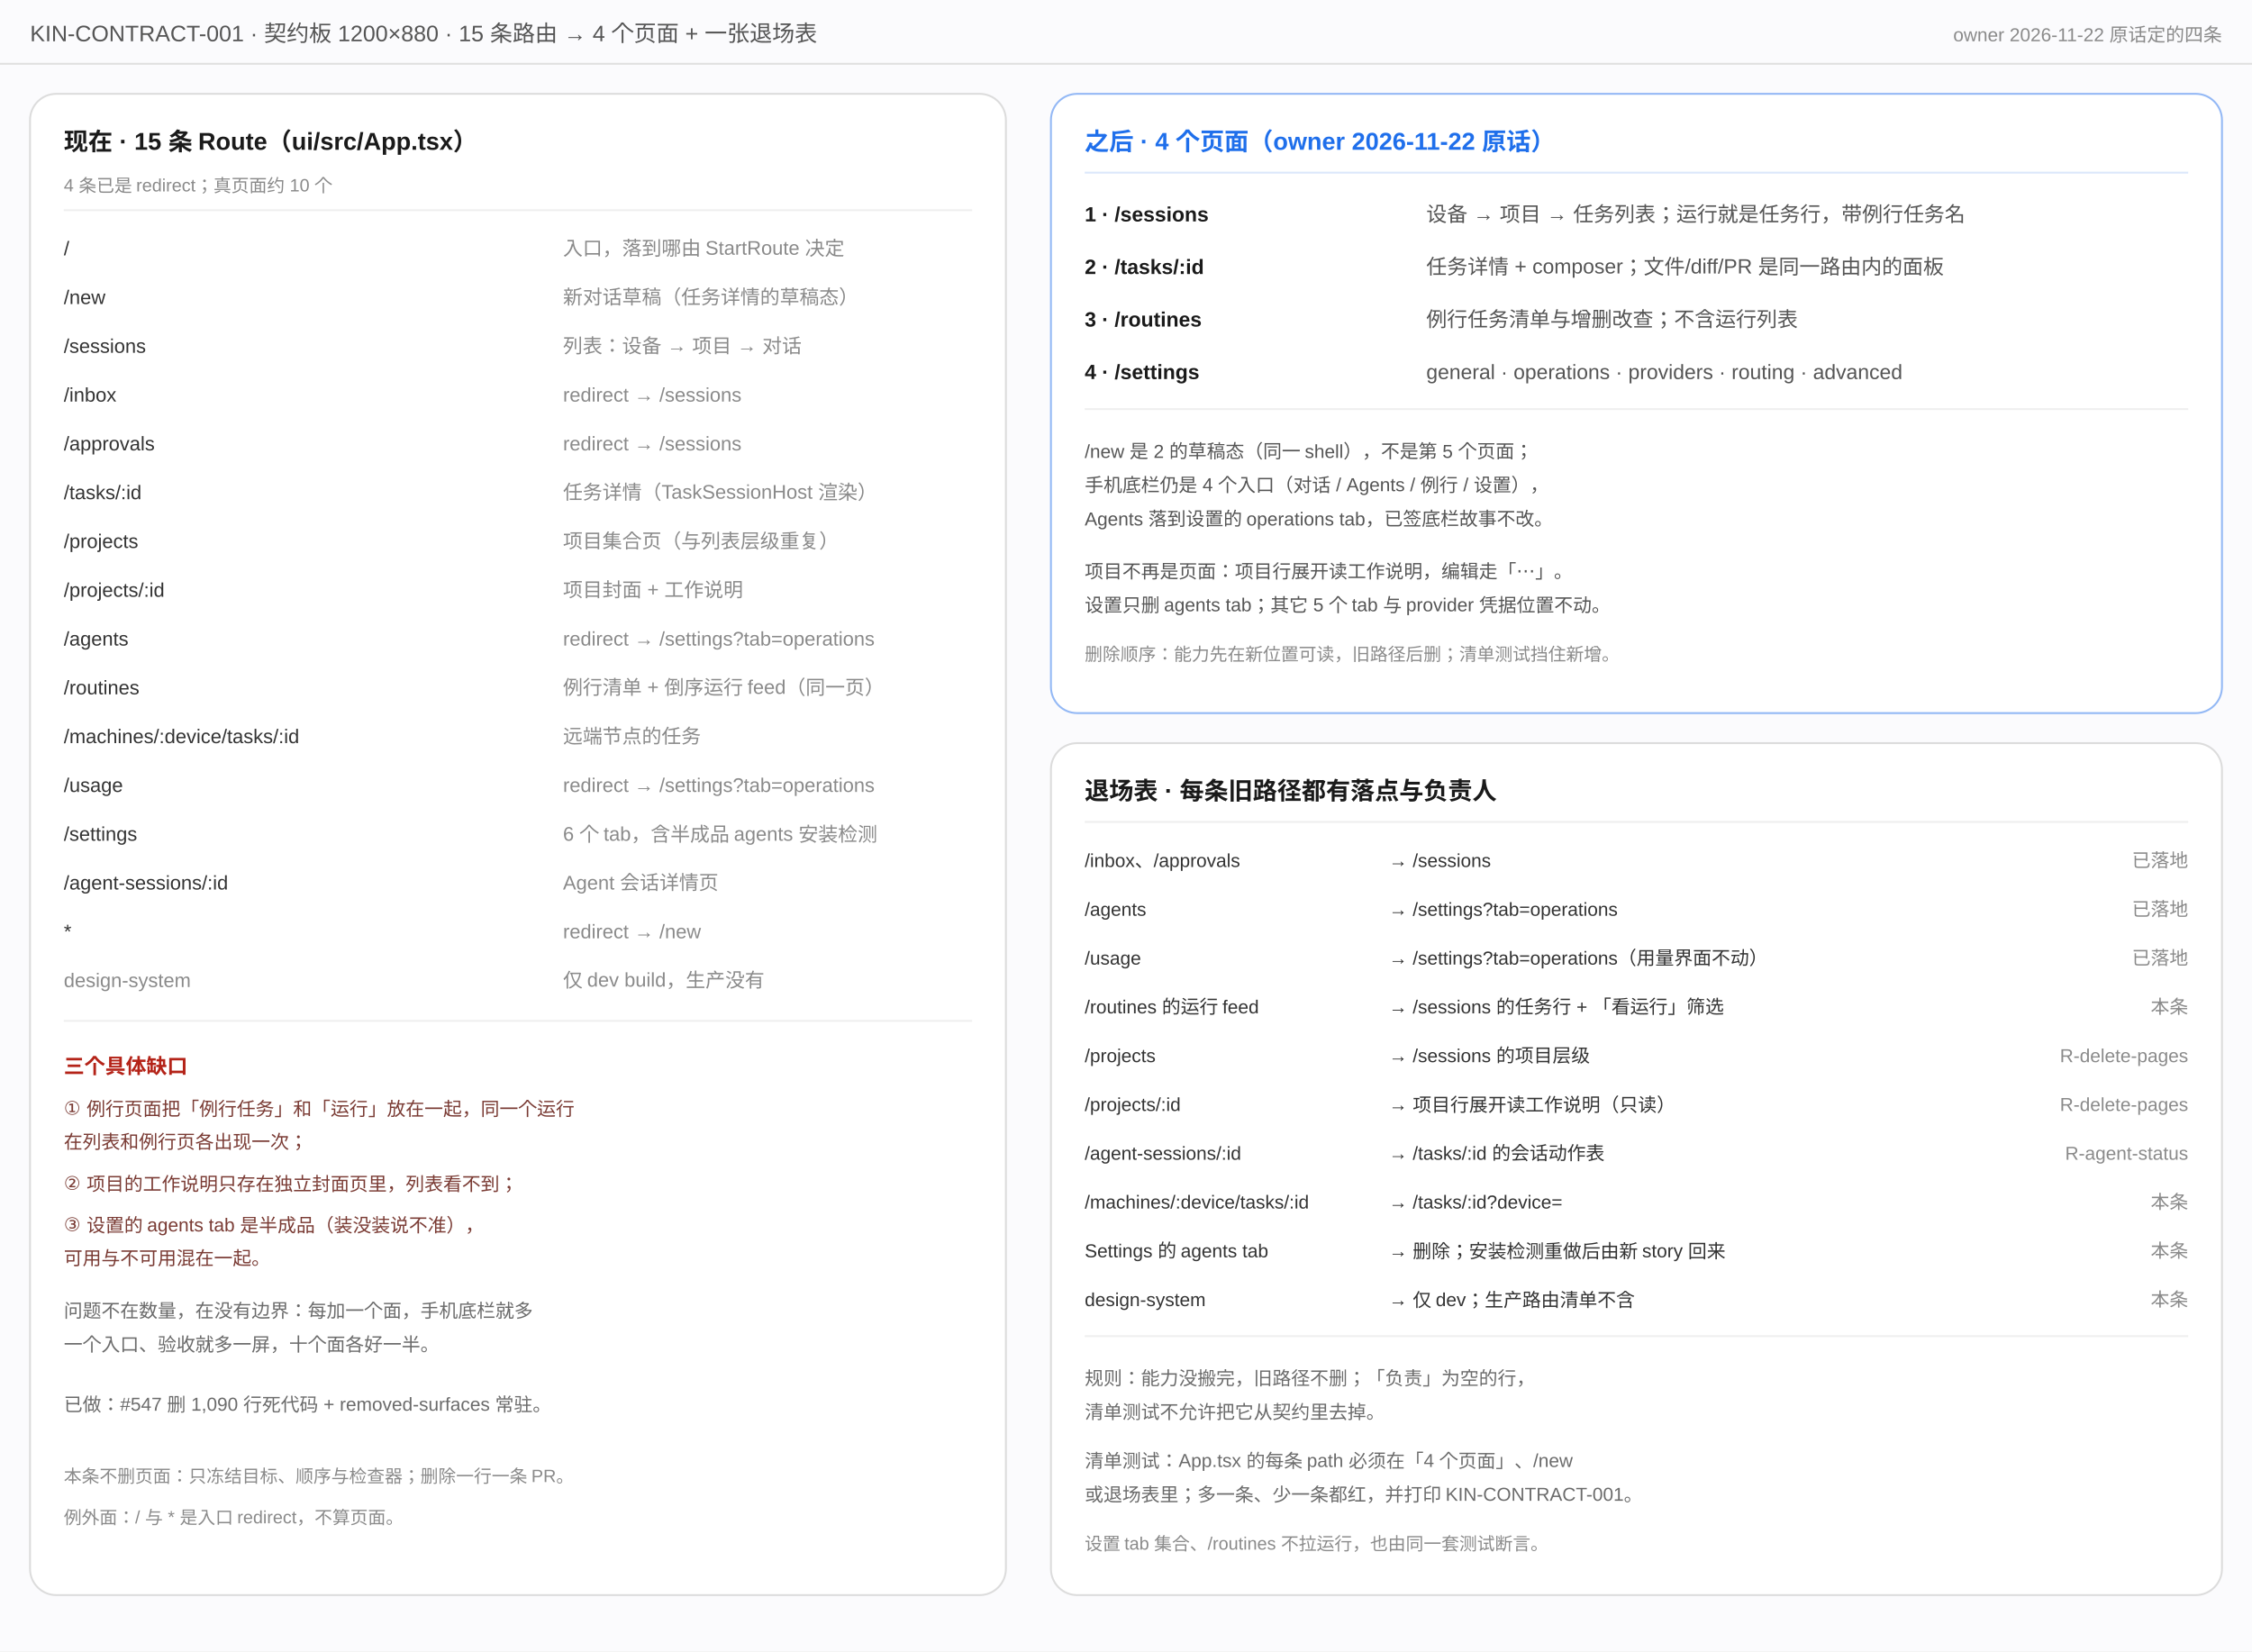
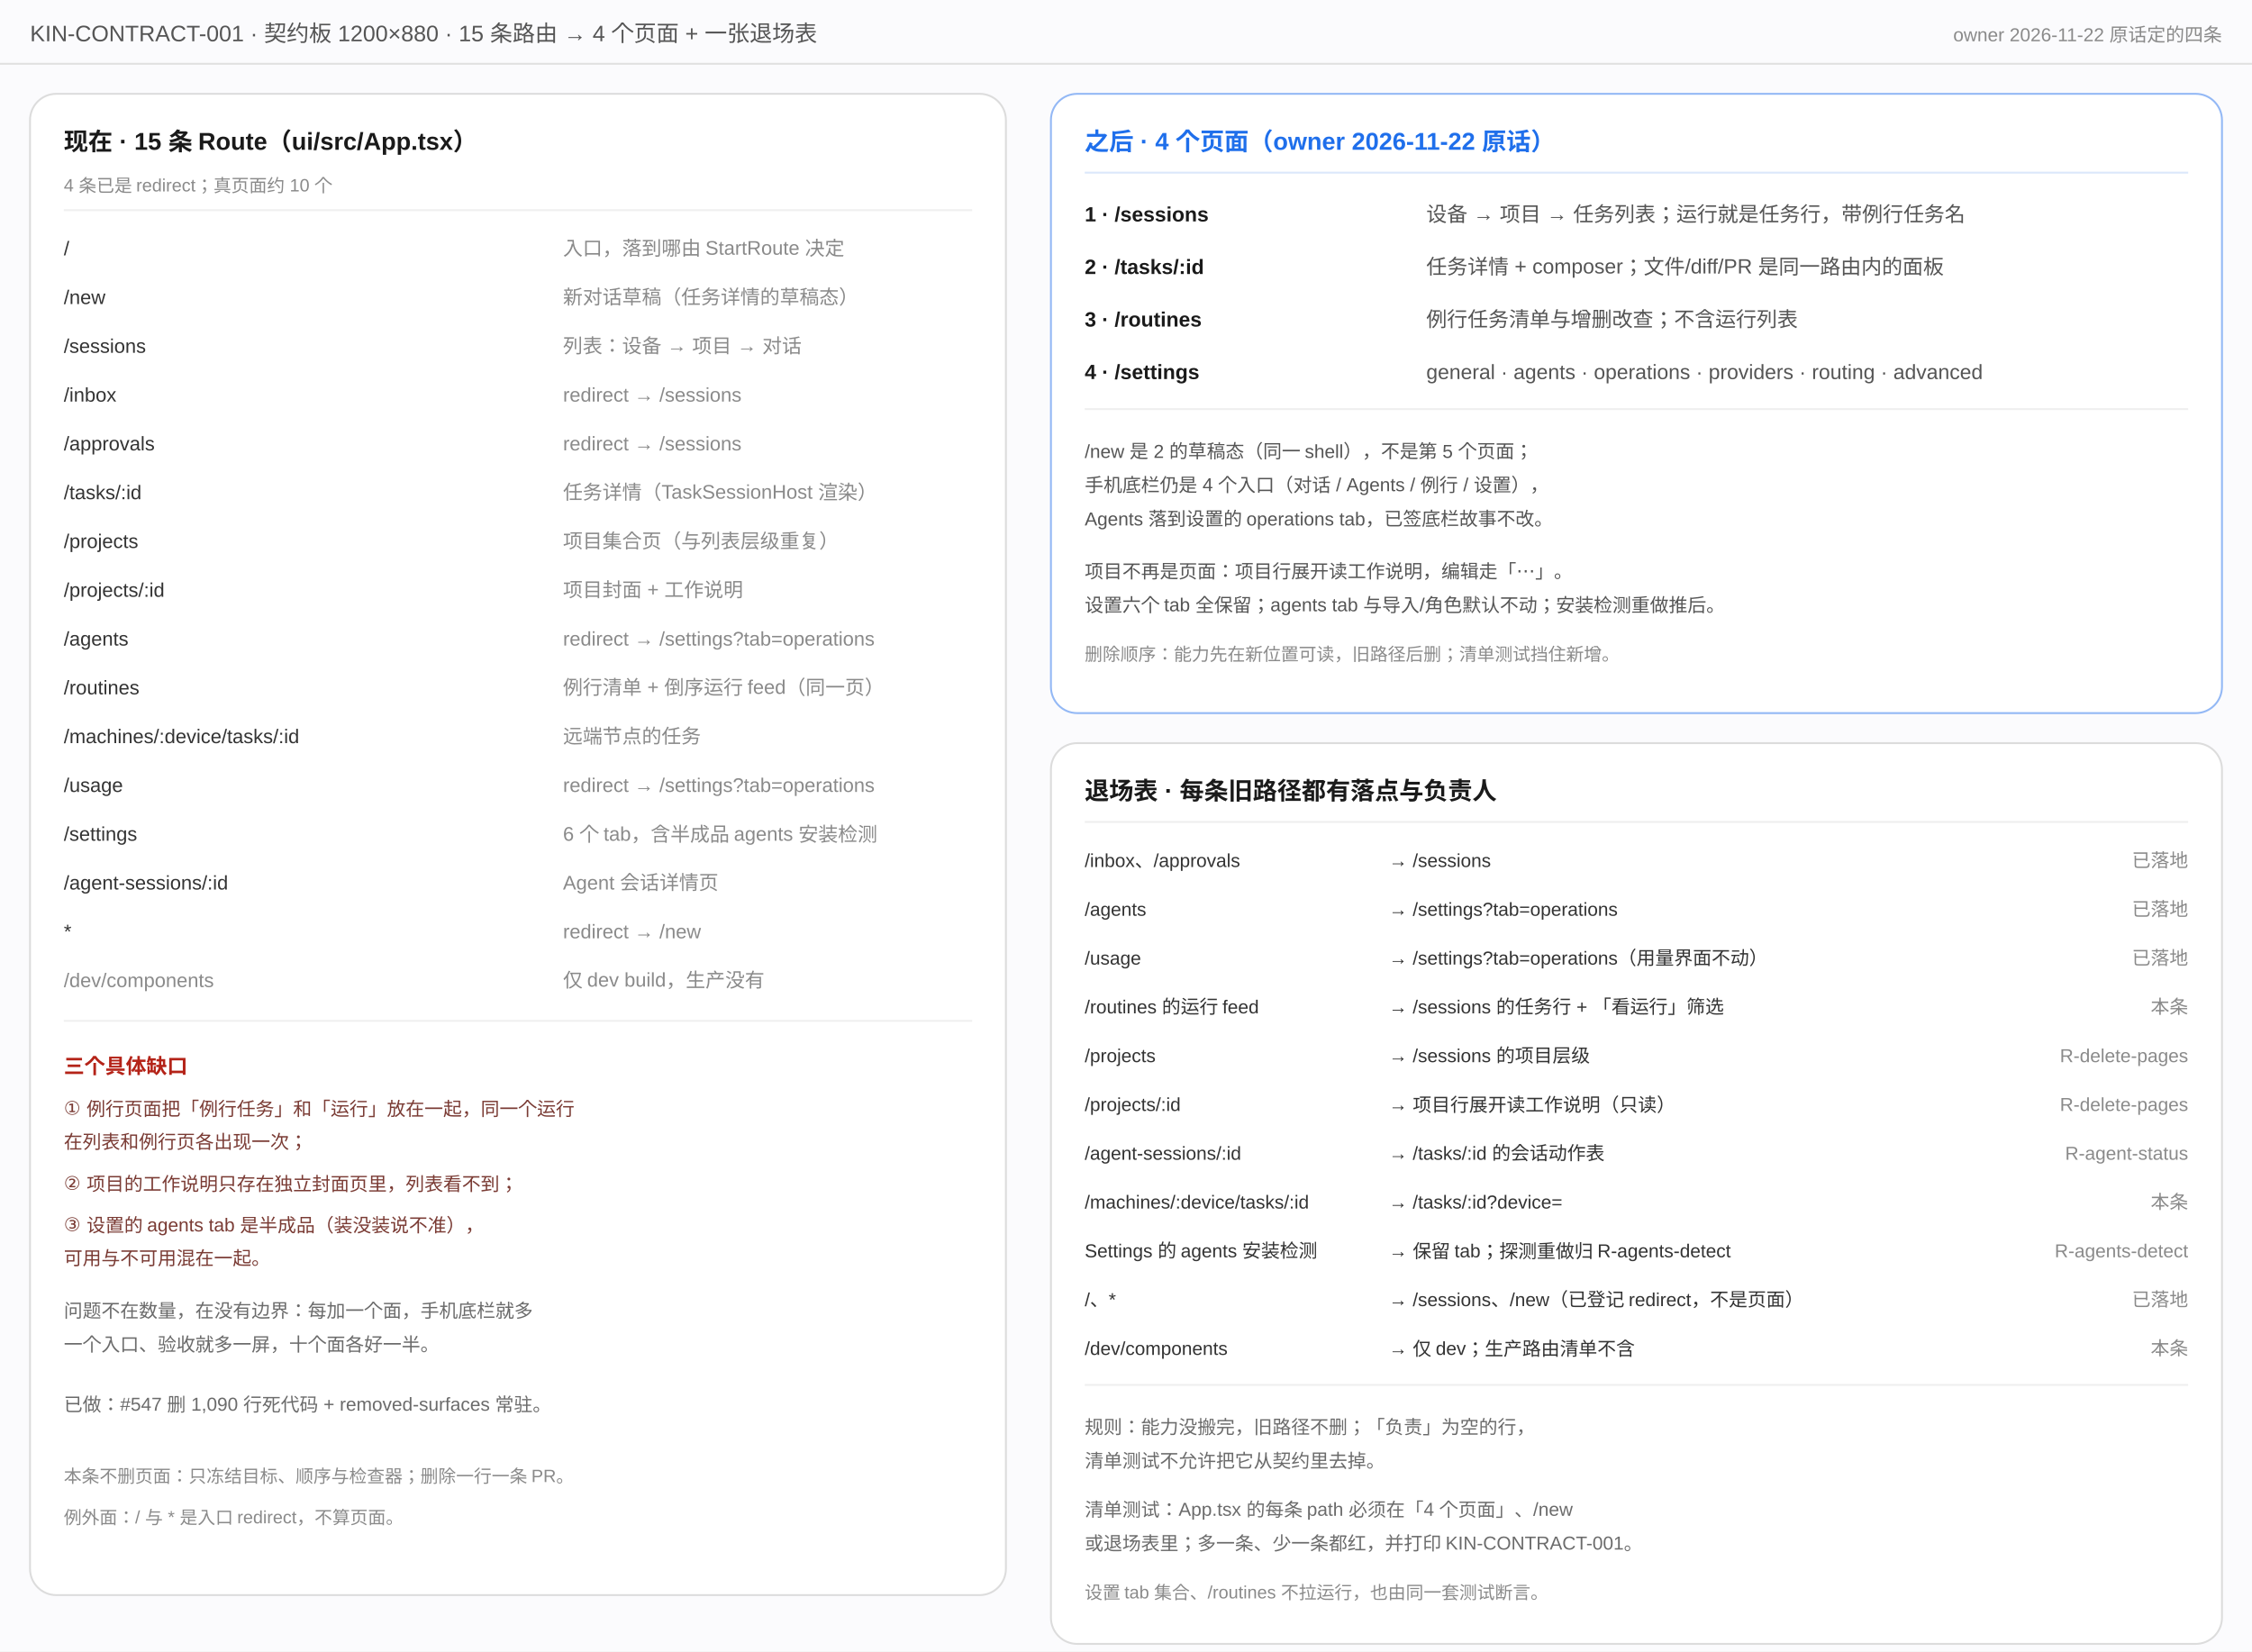
<svg xmlns="http://www.w3.org/2000/svg" width="1200" height="880" viewBox="0 0 1200 880">
  <g font-family="PingFang SC, Helvetica Neue, Arial, sans-serif">
    <rect width="1200" height="880" fill="#fbfbfd" />
    <text x="16" y="22" font-size="12" fill="#555">KIN-CONTRACT-001 · 契约板 1200×880 · 15 条路由 → 4 个页面 + 一张退场表</text>
    <text x="1184" y="22" font-size="10" fill="#8a8a8a" text-anchor="end">owner 2026-11-22 原话定的四条</text>
    <line x1="0" y1="34" x2="1200" y2="34" stroke="#e0e0e0" />
    <rect x="16" y="50" width="520" height="800" rx="14" fill="#ffffff" stroke="#dcdcdc" />
    <text x="34" y="80" font-size="13" fill="#1a1a1a" font-weight="600">现在 · 15 条 Route（ui/src/App.tsx）</text>
    <text x="34" y="102" font-size="9.5" fill="#8a8a8a">4 条已是 redirect；真页面约 10 个</text>
    <line x1="34" y1="112" x2="518" y2="112" stroke="#efefef" />
    <g font-size="10.5" fill="#333">
      <text x="34" y="136">/</text>
      <text x="300" y="136" fill="#8a8a8a">入口，落到哪由 StartRoute 决定</text>
      <text x="34" y="162">/new</text>
      <text x="300" y="162" fill="#8a8a8a">新对话草稿（任务详情的草稿态）</text>
      <text x="34" y="188">/sessions</text>
      <text x="300" y="188" fill="#8a8a8a">列表：设备 → 项目 → 对话</text>
      <text x="34" y="214">/inbox</text>
      <text x="300" y="214" fill="#8a8a8a">redirect → /sessions</text>
      <text x="34" y="240">/approvals</text>
      <text x="300" y="240" fill="#8a8a8a">redirect → /sessions</text>
      <text x="34" y="266">/tasks/:id</text>
      <text x="300" y="266" fill="#8a8a8a">任务详情（TaskSessionHost 渲染）</text>
      <text x="34" y="292">/projects</text>
      <text x="300" y="292" fill="#8a8a8a">项目集合页（与列表层级重复）</text>
      <text x="34" y="318">/projects/:id</text>
      <text x="300" y="318" fill="#8a8a8a">项目封面 + 工作说明</text>
      <text x="34" y="344">/agents</text>
      <text x="300" y="344" fill="#8a8a8a">redirect → /settings?tab=operations</text>
      <text x="34" y="370">/routines</text>
      <text x="300" y="370" fill="#8a8a8a">例行清单 + 倒序运行 feed（同一页）</text>
      <text x="34" y="396">/machines/:device/tasks/:id</text>
      <text x="300" y="396" fill="#8a8a8a">远端节点的任务</text>
      <text x="34" y="422">/usage</text>
      <text x="300" y="422" fill="#8a8a8a">redirect → /settings?tab=operations</text>
      <text x="34" y="448">/settings</text>
      <text x="300" y="448" fill="#8a8a8a">6 个 tab，含半成品 agents 安装检测</text>
      <text x="34" y="474">/agent-sessions/:id</text>
      <text x="300" y="474" fill="#8a8a8a">Agent 会话详情页</text>
      <text x="34" y="500">*</text>
      <text x="300" y="500" fill="#8a8a8a">redirect → /new</text>
-       <text x="34" y="526" fill="#8a8a8a">design-system</text>
+       <text x="34" y="526" fill="#8a8a8a">/dev/components</text>
      <text x="300" y="526" fill="#8a8a8a">仅 dev build，生产没有</text>
    </g>
    <line x1="34" y1="544" x2="518" y2="544" stroke="#efefef" />
    <text x="34" y="572" font-size="11" fill="#b42318" font-weight="600">三个具体缺口</text>
    <text x="34" y="594" font-size="10" fill="#7a3b34">① 例行页面把「例行任务」和「运行」放在一起，同一个运行</text>
    <text x="34" y="612" font-size="10" fill="#7a3b34">在列表和例行页各出现一次；</text>
    <text x="34" y="634" font-size="10" fill="#7a3b34">② 项目的工作说明只存在独立封面页里，列表看不到；</text>
    <text x="34" y="656" font-size="10" fill="#7a3b34">③ 设置的 agents tab 是半成品（装没装说不准），</text>
    <text x="34" y="674" font-size="10" fill="#7a3b34">可用与不可用混在一起。</text>
    <text x="34" y="702" font-size="10" fill="#6b6b6b">问题不在数量，在没有边界：每加一个面，手机底栏就多</text>
    <text x="34" y="720" font-size="10" fill="#6b6b6b">一个入口、验收就多一屏，十个面各好一半。</text>
    <text x="34" y="752" font-size="10" fill="#6b6b6b">已做：#547 删 1,090 行死代码 + removed-surfaces 常驻。</text>
    <text x="34" y="790" font-size="9.5" fill="#8a8a8a">本条不删页面：只冻结目标、顺序与检查器；删除一行一条 PR。</text>
    <text x="34" y="812" font-size="9.5" fill="#8a8a8a">例外面：/ 与 * 是入口 redirect，不算页面。</text>
    <rect x="560" y="50" width="624" height="330" rx="14" fill="#ffffff" stroke="#93b8f5" />
    <text x="578" y="80" font-size="13" fill="#1f6feb" font-weight="600">之后 · 4 个页面（owner 2026-11-22 原话）</text>
    <line x1="578" y1="92" x2="1166" y2="92" stroke="#dbe7fb" />
    <g font-size="11" fill="#1a1a1a">
      <text x="578" y="118" font-weight="600">1 · /sessions</text>
      <text x="760" y="118" fill="#555">设备 → 项目 → 任务列表；运行就是任务行，带例行任务名</text>
      <text x="578" y="146" font-weight="600">2 · /tasks/:id</text>
      <text x="760" y="146" fill="#555">任务详情 + composer；文件/diff/PR 是同一路由内的面板</text>
      <text x="578" y="174" font-weight="600">3 · /routines</text>
      <text x="760" y="174" fill="#555">例行任务清单与增删改查；不含运行列表</text>
      <text x="578" y="202" font-weight="600">4 · /settings</text>
-       <text x="760" y="202" fill="#555">general · operations · providers · routing · advanced</text>
+       <text x="760" y="202" fill="#555">general · agents · operations · providers · routing · advanced</text>
    </g>
    <line x1="578" y1="218" x2="1166" y2="218" stroke="#efefef" />
    <text x="578" y="244" font-size="10" fill="#555">/new 是 2 的草稿态（同一 shell），不是第 5 个页面；</text>
    <text x="578" y="262" font-size="10" fill="#555">手机底栏仍是 4 个入口（对话 / Agents / 例行 / 设置），</text>
    <text x="578" y="280" font-size="10" fill="#555">Agents 落到设置的 operations tab，已签底栏故事不改。</text>
    <text x="578" y="308" font-size="10" fill="#555">项目不再是页面：项目行展开读工作说明，编辑走「⋯」。</text>
-     <text x="578" y="326" font-size="10" fill="#555">设置只删 agents tab；其它 5 个 tab 与 provider 凭据位置不动。</text>
+     <text x="578" y="326" font-size="10" fill="#555">设置六个 tab 全保留；agents tab 与导入/角色默认不动；安装检测重做推后。</text>
    <text x="578" y="352" font-size="9.5" fill="#8a8a8a">删除顺序：能力先在新位置可读，旧路径后删；清单测试挡住新增。</text>
-     <rect x="560" y="396" width="624" height="454" rx="14" fill="#ffffff" stroke="#dcdcdc" />
+     <rect x="560" y="396" width="624" height="480" rx="14" fill="#ffffff" stroke="#dcdcdc" />
    <text x="578" y="426" font-size="13" fill="#1a1a1a" font-weight="600">退场表 · 每条旧路径都有落点与负责人</text>
    <line x1="578" y1="438" x2="1166" y2="438" stroke="#efefef" />
    <g font-size="10" fill="#333">
      <text x="578" y="462">/inbox、/approvals</text>
      <text x="740" y="462">→ /sessions</text>
      <text x="1166" y="462" text-anchor="end" fill="#8a8a8a">已落地</text>
      <text x="578" y="488">/agents</text>
      <text x="740" y="488">→ /settings?tab=operations</text>
      <text x="1166" y="488" text-anchor="end" fill="#8a8a8a">已落地</text>
      <text x="578" y="514">/usage</text>
      <text x="740" y="514">→ /settings?tab=operations（用量界面不动）</text>
      <text x="1166" y="514" text-anchor="end" fill="#8a8a8a">已落地</text>
      <text x="578" y="540">/routines 的运行 feed</text>
      <text x="740" y="540">→ /sessions 的任务行 + 「看运行」筛选</text>
      <text x="1166" y="540" text-anchor="end" fill="#8a8a8a">本条</text>
      <text x="578" y="566">/projects</text>
      <text x="740" y="566">→ /sessions 的项目层级</text>
      <text x="1166" y="566" text-anchor="end" fill="#8a8a8a">R-delete-pages</text>
      <text x="578" y="592">/projects/:id</text>
      <text x="740" y="592">→ 项目行展开读工作说明（只读）</text>
      <text x="1166" y="592" text-anchor="end" fill="#8a8a8a">R-delete-pages</text>
      <text x="578" y="618">/agent-sessions/:id</text>
      <text x="740" y="618">→ /tasks/:id 的会话动作表</text>
      <text x="1166" y="618" text-anchor="end" fill="#8a8a8a">R-agent-status</text>
      <text x="578" y="644">/machines/:device/tasks/:id</text>
      <text x="740" y="644">→ /tasks/:id?device=</text>
      <text x="1166" y="644" text-anchor="end" fill="#8a8a8a">本条</text>
-       <text x="578" y="670">Settings 的 agents tab</text>
-       <text x="740" y="670">→ 删除；安装检测重做后由新 story 回来</text>
-       <text x="1166" y="670" text-anchor="end" fill="#8a8a8a">本条</text>
-       <text x="578" y="696">design-system</text>
-       <text x="740" y="696">→ 仅 dev；生产路由清单不含</text>
-       <text x="1166" y="696" text-anchor="end" fill="#8a8a8a">本条</text>
+       <text x="578" y="670">Settings 的 agents 安装检测</text>
+       <text x="740" y="670">→ 保留 tab；探测重做归 R-agents-detect</text>
+       <text x="1166" y="670" text-anchor="end" fill="#8a8a8a">R-agents-detect</text>
+       <text x="578" y="696">/、*</text>
+       <text x="740" y="696">→ /sessions、/new（已登记 redirect，不是页面）</text>
+       <text x="1166" y="696" text-anchor="end" fill="#8a8a8a">已落地</text>
+       <text x="578" y="722">/dev/components</text>
+       <text x="740" y="722">→ 仅 dev；生产路由清单不含</text>
+       <text x="1166" y="722" text-anchor="end" fill="#8a8a8a">本条</text>
    </g>
-     <line x1="578" y1="712" x2="1166" y2="712" stroke="#efefef" />
-     <text x="578" y="738" font-size="10" fill="#6b6b6b">规则：能力没搬完，旧路径不删；「负责」为空的行，</text>
-     <text x="578" y="756" font-size="10" fill="#6b6b6b">清单测试不允许把它从契约里去掉。</text>
-     <text x="578" y="782" font-size="10" fill="#6b6b6b">清单测试：App.tsx 的每条 path 必须在「4 个页面」、/new</text>
-     <text x="578" y="800" font-size="10" fill="#6b6b6b">或退场表里；多一条、少一条都红，并打印 KIN-CONTRACT-001。</text>
-     <text x="578" y="826" font-size="9.5" fill="#8a8a8a">设置 tab 集合、/routines 不拉运行，也由同一套测试断言。</text>
+     <line x1="578" y1="738" x2="1166" y2="738" stroke="#efefef" />
+     <text x="578" y="764" font-size="10" fill="#6b6b6b">规则：能力没搬完，旧路径不删；「负责」为空的行，</text>
+     <text x="578" y="782" font-size="10" fill="#6b6b6b">清单测试不允许把它从契约里去掉。</text>
+     <text x="578" y="808" font-size="10" fill="#6b6b6b">清单测试：App.tsx 的每条 path 必须在「4 个页面」、/new</text>
+     <text x="578" y="826" font-size="10" fill="#6b6b6b">或退场表里；多一条、少一条都红，并打印 KIN-CONTRACT-001。</text>
+     <text x="578" y="852" font-size="9.5" fill="#8a8a8a">设置 tab 集合、/routines 不拉运行，也由同一套测试断言。</text>
  </g>
</svg>
